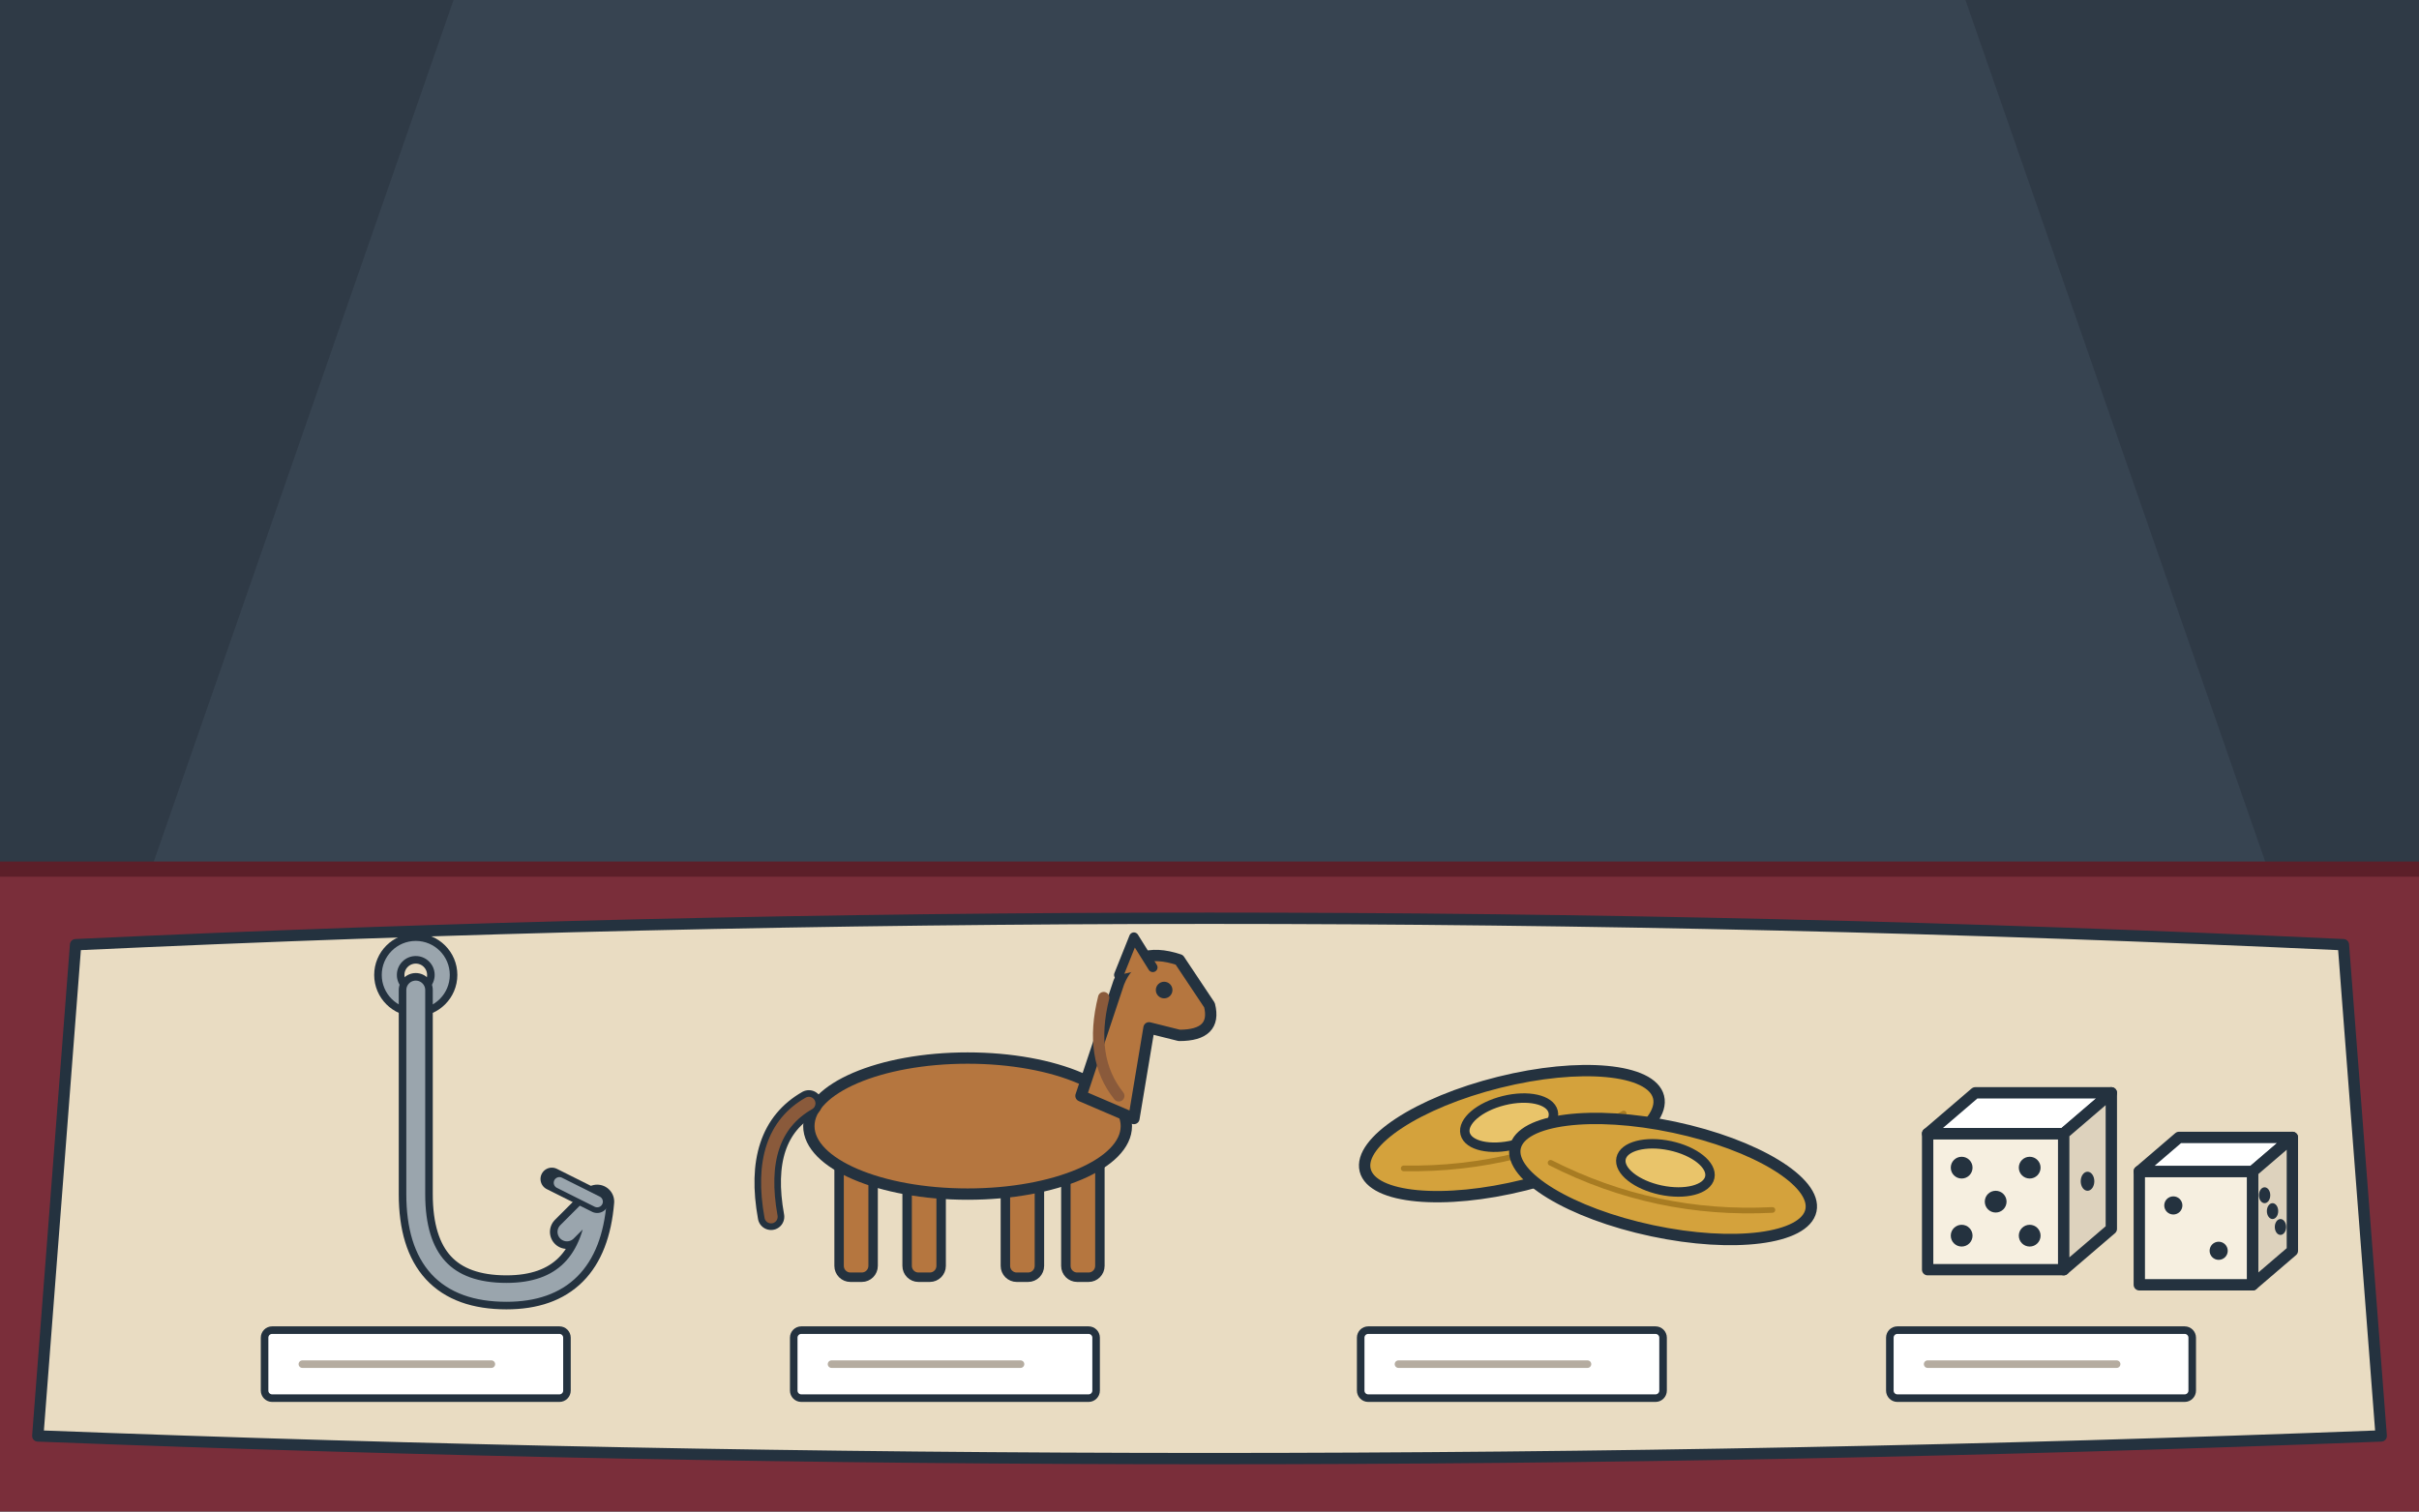
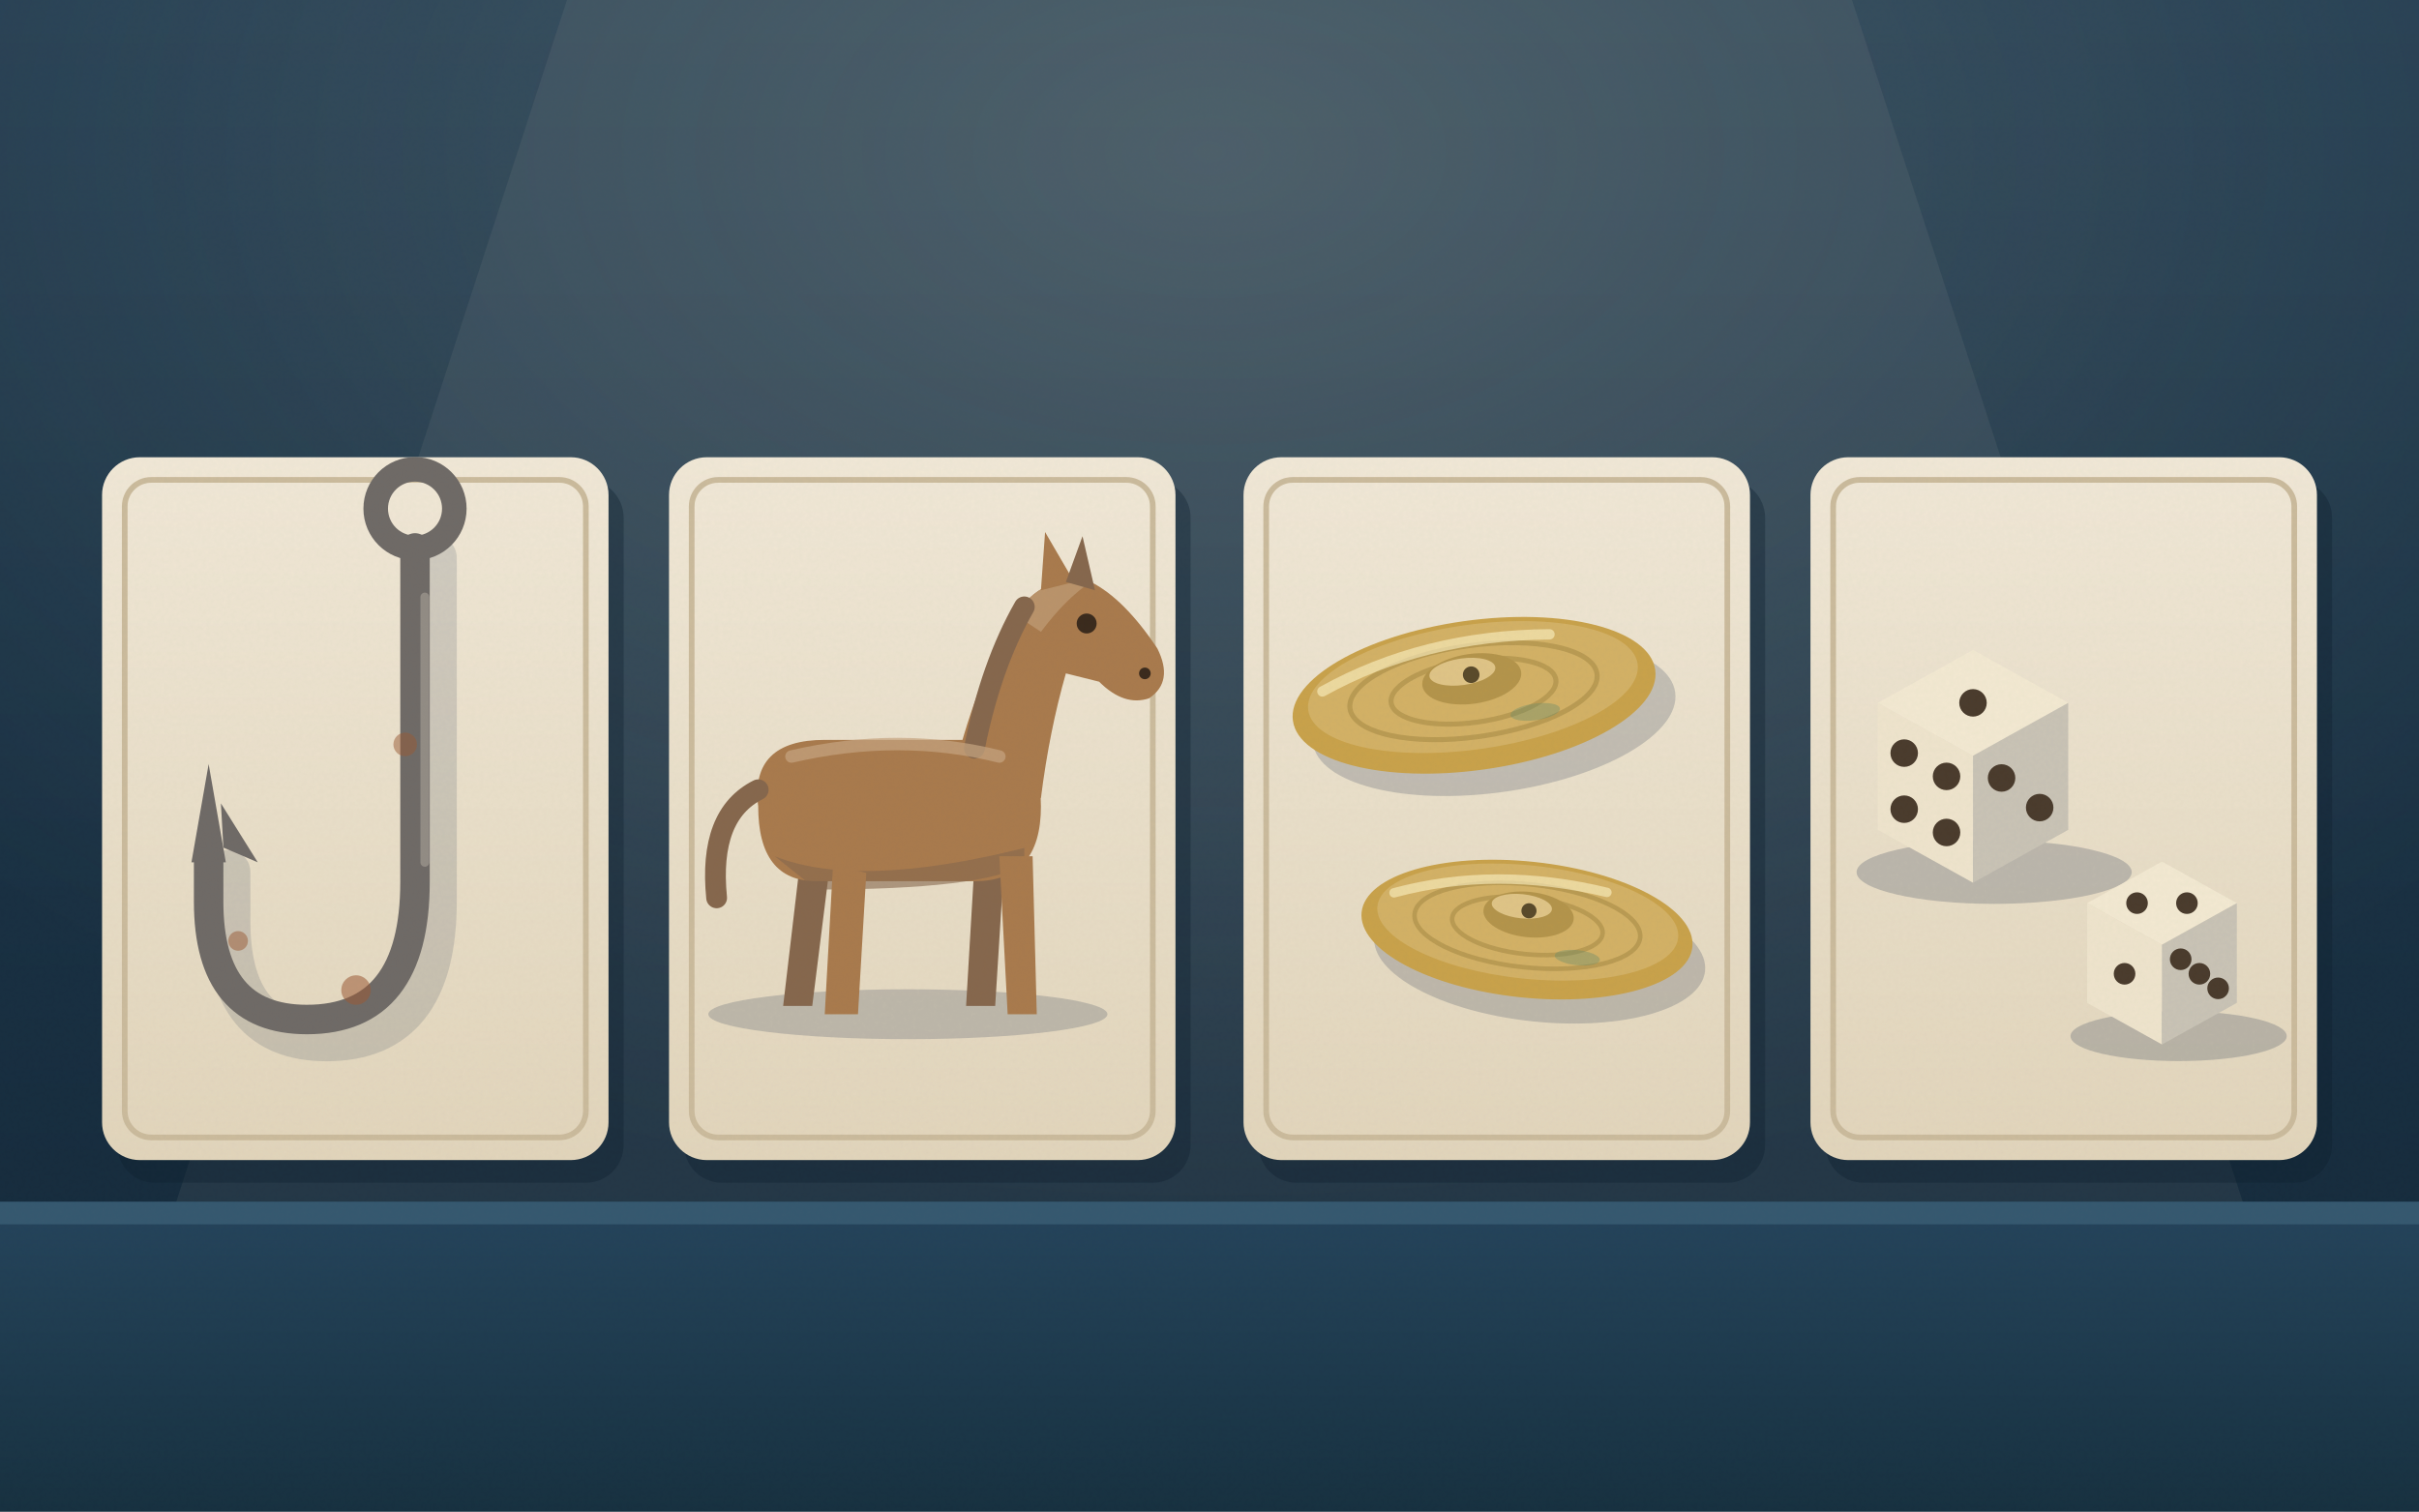
<svg xmlns="http://www.w3.org/2000/svg" viewBox="0 0 640 400" width="640" height="400" role="img">
+   <defs>
+     <filter id="grain" x="0" y="0" width="100%" height="100%">
+       <feTurbulence type="fractalNoise" baseFrequency=".9" numOctaves="2" seed="7" stitchTiles="stitch" />
+       <feColorMatrix values="0 0 0 0 .1  0 0 0 0 .12  0 0 0 0 .16  0 0 0 .55 0" />
+       <feComposite in2="SourceGraphic" operator="in" />
+     </filter>
+     <linearGradient id="lg1" x1="0" y1="0" x2="0" y2="1">
+       <stop offset="0" stop-color="#1f3a4f" />
+       <stop offset="1" stop-color="#132838" />
+     </linearGradient>
+     <radialGradient id="rg2" cx="0.5" cy="0.1" r="0.7">
+       <stop offset="0" stop-color="#fff3d6" stop-opacity="0.16" />
+       <stop offset="1" stop-color="#fff3d6" stop-opacity="0" />
+     </radialGradient>
+     <linearGradient id="lg3" x1="0" y1="0" x2="0" y2="1">
+       <stop offset="0" stop-color="#24435a" />
+       <stop offset="1" stop-color="#16303f" />
+     </linearGradient>
+     <linearGradient id="lg4" x1="0" y1="0" x2="0" y2="1">
+       <stop offset="0" stop-color="#f1e8d6" />
+       <stop offset="1" stop-color="#e2d5bb" />
+     </linearGradient>
+     <linearGradient id="lg5" x1="0" y1="0" x2="0" y2="1">
+       <stop offset="0" stop-color="#f1e8d6" />
+       <stop offset="1" stop-color="#e2d5bb" />
+     </linearGradient>
+     <linearGradient id="lg6" x1="0" y1="0" x2="0" y2="1">
+       <stop offset="0" stop-color="#f1e8d6" />
+       <stop offset="1" stop-color="#e2d5bb" />
+     </linearGradient>
+     <linearGradient id="lg7" x1="0" y1="0" x2="0" y2="1">
+       <stop offset="0" stop-color="#f1e8d6" />
+       <stop offset="1" stop-color="#e2d5bb" />
+     </linearGradient>
+   </defs>
  <g stroke-linejoin="round" stroke-linecap="round">
-     <rect x="0" y="0" width="640" height="400" fill="#2f3a46" />
-     <path d="M120,0 L40,230 L600,230 L520,0 Z" fill="#3b4856" opacity="0.7" />
-     <path d="M0,230 L640,230 L640,400 L0,400 Z" fill="#7a2e3a" />
-     <path d="M0,230 L640,230" fill="none" stroke="#5c1f29" stroke-width="4" />
-     <path d="M20,250 Q320,236 620,250 L630,380 Q320,392 10,380 Z" fill="#e9dcc2" stroke="#24323f" stroke-width="3" />
-     <rect x="70" y="352" width="80" height="18" rx="2" fill="#ffffff" stroke="#24323f" stroke-width="2" />
-     <line x1="80" y1="361" x2="130" y2="361" stroke="#b5aca0" stroke-width="2" />
-     <rect x="210" y="352" width="80" height="18" rx="2" fill="#ffffff" stroke="#24323f" stroke-width="2" />
-     <line x1="220" y1="361" x2="270" y2="361" stroke="#b5aca0" stroke-width="2" />
-     <rect x="360" y="352" width="80" height="18" rx="2" fill="#ffffff" stroke="#24323f" stroke-width="2" />
-     <line x1="370" y1="361" x2="420" y2="361" stroke="#b5aca0" stroke-width="2" />
-     <rect x="500" y="352" width="80" height="18" rx="2" fill="#ffffff" stroke="#24323f" stroke-width="2" />
-     <line x1="510" y1="361" x2="560" y2="361" stroke="#b5aca0" stroke-width="2" />
-     <circle cx="110" cy="258" r="7" fill="none" stroke="#24323f" stroke-width="8" />
-     <circle cx="110" cy="258" r="7" fill="none" stroke="#9aa5ad" stroke-width="4" />
-     <path d="M110,262 L110,316 Q110,342 134,342 Q156,342 158,318 L150,326" fill="none" stroke="#24323f" stroke-width="9" />
-     <path d="M110,262 L110,316 Q110,342 134,342 Q156,342 158,318 L150,326" fill="none" stroke="#9aa5ad" stroke-width="5" />
-     <path d="M158,318 L146,312" fill="none" stroke="#24323f" stroke-width="6" />
-     <path d="M158,318 L148,313" fill="none" stroke="#9aa5ad" stroke-width="3" />
-     <rect x="222" y="300" width="9" height="38" rx="3" fill="#b5763f" stroke="#24323f" stroke-width="2.5" />
-     <rect x="240" y="302" width="9" height="36" rx="3" fill="#b5763f" stroke="#24323f" stroke-width="2.5" />
-     <rect x="266" y="302" width="9" height="36" rx="3" fill="#b5763f" stroke="#24323f" stroke-width="2.5" />
-     <rect x="282" y="300" width="9" height="38" rx="3" fill="#b5763f" stroke="#24323f" stroke-width="2.5" />
-     <ellipse cx="256" cy="298" rx="42" ry="18" fill="#b5763f" stroke="#24323f" stroke-width="3" />
-     <path d="M286,290 L296,260 Q300,250 312,254 L320,266 Q322,274 312,274 L304,272 L300,296 Z" fill="#b5763f" stroke="#24323f" stroke-width="3" />
-     <path d="M214,292 Q200,300 204,322" fill="none" stroke="#24323f" stroke-width="7" />
-     <path d="M214,292 Q200,300 204,322" fill="none" stroke="#8a5a3b" stroke-width="3.5" />
-     <path d="M296,258 L300,248 L305,256" fill="#b5763f" stroke="#24323f" stroke-width="2.5" />
-     <circle cx="308" cy="262" r="2.2" fill="#24323f" />
-     <path d="M292,264 Q288,280 296,290" fill="none" stroke="#8a5a3b" stroke-width="3" />
-     <g transform="translate(400 300) rotate(-14)">
-       <ellipse cx="0" cy="0" rx="40" ry="14" fill="#d4a23c" stroke="#24323f" stroke-width="3" />
-       <ellipse cx="0" cy="-3" rx="12" ry="6" fill="#e9c46a" stroke="#24323f" stroke-width="2.5" />
-       <path d="M-30,2 Q0,10 30,2" fill="none" stroke="#a87c22" stroke-width="1.5" />
+     <rect x="0" y="0" width="640" height="400" fill="url(#lg1)" />
+     <polygon points="150,0 490,0 620,400 20,400" fill="#fff3d6" opacity=".06" />
+     <rect x="0" y="0" width="640" height="400" fill="url(#rg2)" />
+     <rect x="0" y="322" width="640" height="78" fill="url(#lg3)" />
+     <rect x="0" y="318" width="640" height="6" fill="#35586f" />
+     <g>
+       <rect x="31" y="127" width="134" height="186" fill="#0b1c2c" rx="10" opacity=".35" />
+       <rect x="27" y="121" width="134" height="186" fill="url(#lg4)" rx="10" />
+       <rect x="33" y="127" width="122" height="174" fill="none" rx="7" stroke="#cbbb9c" stroke-width="1.5" />
    </g>
-     <g transform="translate(440 312) rotate(12)">
-       <ellipse cx="0" cy="0" rx="40" ry="14" fill="#d4a23c" stroke="#24323f" stroke-width="3" />
-       <ellipse cx="0" cy="-3" rx="12" ry="6" fill="#e9c46a" stroke="#24323f" stroke-width="2.5" />
-       <path d="M-30,2 Q0,10 30,2" fill="none" stroke="#a87c22" stroke-width="1.5" />
+     <g>
+       <rect x="181" y="127" width="134" height="186" fill="#0b1c2c" rx="10" opacity=".35" />
+       <rect x="177" y="121" width="134" height="186" fill="url(#lg5)" rx="10" />
+       <rect x="183" y="127" width="122" height="174" fill="none" rx="7" stroke="#cbbb9c" stroke-width="1.5" />
    </g>
-     <path d="M510,300 L546,300 L546,336 L510,336 Z" fill="#f6efe0" stroke="#24323f" stroke-width="3" />
-     <path d="M510,300 L522.6,289.2 L558.6,289.2 L546,300 Z" fill="#ffffff" stroke="#24323f" stroke-width="3" />
-     <path d="M546,300 L558.6,289.2 L558.6,325.2 L546,336 Z" fill="#ddd2bd" stroke="#24323f" stroke-width="3" />
-     <circle cx="519.0" cy="309.0" r="2.88" fill="#24323f" />
-     <circle cx="537.0" cy="309.0" r="2.88" fill="#24323f" />
-     <circle cx="528.0" cy="318.0" r="2.88" fill="#24323f" />
-     <circle cx="519.0" cy="327.0" r="2.88" fill="#24323f" />
-     <circle cx="537.0" cy="327.0" r="2.88" fill="#24323f" />
-     <ellipse cx="552.3" cy="312.6" rx="1.8" ry="2.52" fill="#24323f" />
-     <path d="M566,310 L596,310 L596,340 L566,340 Z" fill="#f6efe0" stroke="#24323f" stroke-width="3" />
-     <path d="M566,310 L576.5,301.0 L606.5,301.0 L596,310 Z" fill="#ffffff" stroke="#24323f" stroke-width="3" />
-     <path d="M596,310 L606.5,301.0 L606.5,331.0 L596,340 Z" fill="#ddd2bd" stroke="#24323f" stroke-width="3" />
-     <circle cx="575.0" cy="319.0" r="2.4" fill="#24323f" />
-     <circle cx="587.0" cy="331.0" r="2.4" fill="#24323f" />
-     <ellipse cx="599.15" cy="316.3" rx="1.5" ry="2.1" fill="#24323f" />
-     <ellipse cx="603.35" cy="324.7" rx="1.5" ry="2.1" fill="#24323f" />
-     <ellipse cx="601.25" cy="320.5" rx="1.5" ry="2.1" fill="#24323f" />
+     <g>
+       <rect x="333" y="127" width="134" height="186" fill="#0b1c2c" rx="10" opacity=".35" />
+       <rect x="329" y="121" width="134" height="186" fill="url(#lg6)" rx="10" />
+       <rect x="335" y="127" width="122" height="174" fill="none" rx="7" stroke="#cbbb9c" stroke-width="1.5" />
+     </g>
+     <g>
+       <rect x="483" y="127" width="134" height="186" fill="#0b1c2c" rx="10" opacity=".35" />
+       <rect x="479" y="121" width="134" height="186" fill="url(#lg7)" rx="10" />
+       <rect x="485" y="127" width="122" height="174" fill="none" rx="7" stroke="#cbbb9c" stroke-width="1.5" />
+     </g>
+     <g transform="translate(102 210) scale(1.3)">
+       <g transform="translate(0 0)">
+         <path d="M6 -52 L6 18 Q6 46 -16 46 Q-36 46 -36 22 L-36 12" fill="none" stroke="#1c2f4a" stroke-width="9" stroke-linecap="round" stroke-linejoin="round" opacity=".15" transform="translate(4 4)" />
+         <circle cx="6" cy="-58" r="8" fill="none" stroke="#6f6a66" stroke-width="5" />
+         <path d="M6 -50 L6 18 Q6 46 -16 46 Q-36 46 -36 22 L-36 14" fill="none" stroke="#6f6a66" stroke-width="6" stroke-linecap="round" stroke-linejoin="round" />
+         <polygon points="-39.5,14 -36,-6 -32.5,14" fill="#6f6a66" />
+         <polygon points="-33.5,2 -26,14 -33,11" fill="#6f6a66" />
+         <path d="M8 -40 L8 14" fill="none" stroke="#a19a92" stroke-width="1.8" stroke-linecap="round" stroke-linejoin="round" opacity=".7" />
+         <circle cx="-6" cy="40" r="3" fill="#9a5a34" opacity=".55" />
+         <circle cx="4" cy="-10" r="2.4" fill="#9a5a34" opacity=".5" />
+         <circle cx="-30" cy="30" r="2" fill="#9a5a34" opacity=".5" />
+       </g>
+     </g>
+     <g transform="translate(238 220) scale(1.1)">
+       <g transform="translate(0 0)">
+         <ellipse cx="2" cy="44" rx="48" ry="6" fill="#1c2f4a" opacity=".2" />
+         <path d="M-24 8 L-28 42 L-21 42 L-17 10Z" fill="#86674c" />
+         <path d="M18 8 L16 42 L23 42 L25 10Z" fill="#86674c" />
+         <path d="M-34 -6 Q-36 -22 -18 -22 L20 -22 Q34 -22 34 -6 Q34 12 18 12 L-20 12 Q-34 12 -34 -6Z" fill="#a97a4c" />
+         <path d="M-30 6 Q-10 14 30 4 L30 8 Q20 14 -20 14Z" fill="#86674c" opacity=".6" />
+         <path d="M14 -18 Q20 -40 28 -52 Q34 -62 46 -60 Q54 -56 62 -44 Q66 -36 60 -32 Q54 -30 48 -36 L40 -38 Q36 -24 34 -8Z" fill="#a97a4c" />
+         <path d="M28 -52 Q34 -62 46 -60 Q40 -56 34 -48Z" fill="#ba936a" />
+         <polygon points="34,-58 35,-72 42,-60" fill="#a97a4c" />
+         <polygon points="40,-60 44,-71 47,-58" fill="#86674c" />
+         <circle cx="45" cy="-50" r="2.4" fill="#3a2a1c" />
+         <circle cx="59" cy="-38" r="1.4" fill="#3a2a1c" />
+         <path d="M30 -54 Q22 -40 18 -20" fill="none" stroke="#86674c" stroke-width="5" stroke-linecap="round" stroke-linejoin="round" />
+         <path d="M-16 8 L-18 44 L-10 44 L-8 10Z" fill="#a97a4c" />
+         <path d="M24 6 L26 44 L33 44 L32 6Z" fill="#a97a4c" />
+         <path d="M-34 -10 Q-46 -4 -44 16" fill="none" stroke="#86674c" stroke-width="5" stroke-linecap="round" stroke-linejoin="round" />
+         <path d="M-26 -18 Q0 -24 24 -18" fill="none" stroke="#c7a580" stroke-width="3" opacity=".7" />
+       </g>
+     </g>
+     <g transform="translate(390 184) rotate(-8) scale(1.1)">
+       <ellipse cx="4" cy="6" rx="44" ry="18" fill="#1c2f4a" opacity=".2" />
+       <ellipse cx="0" cy="0" rx="44" ry="18" fill="#c9a24a" />
+       <ellipse cx="0" cy="-2" rx="40" ry="15" fill="#d3b165" />
+       <ellipse cx="0" cy="-1" rx="30" ry="11" fill="none" stroke="#af914a" stroke-width="1.2" opacity=".7" />
+       <ellipse cx="0" cy="-1" rx="20" ry="7.5" fill="none" stroke="#af914a" stroke-width="1.2" opacity=".7" />
+       <ellipse cx="0" cy="-4" rx="12" ry="6" fill="#b4944a" />
+       <ellipse cx="-2" cy="-6" rx="8" ry="3.2" fill="#dfc486" />
+       <circle cx="0" cy="-5" r="2" fill="#5a4a2a" />
+       <path d="M-36 -6 Q-10 -16 20 -12" fill="none" stroke="#fff3c4" stroke-width="2.5" opacity=".6" />
+       <ellipse cx="14" cy="6" rx="6" ry="2" fill="#5e8a6a" opacity=".35" />
+     </g>
+     <g transform="translate(404 246) rotate(6) scale(1)">
+       <ellipse cx="4" cy="6" rx="44" ry="18" fill="#1c2f4a" opacity=".2" />
+       <ellipse cx="0" cy="0" rx="44" ry="18" fill="#c9a24a" />
+       <ellipse cx="0" cy="-2" rx="40" ry="15" fill="#d3b165" />
+       <ellipse cx="0" cy="-1" rx="30" ry="11" fill="none" stroke="#af914a" stroke-width="1.2" opacity=".7" />
+       <ellipse cx="0" cy="-1" rx="20" ry="7.5" fill="none" stroke="#af914a" stroke-width="1.2" opacity=".7" />
+       <ellipse cx="0" cy="-4" rx="12" ry="6" fill="#b4944a" />
+       <ellipse cx="-2" cy="-6" rx="8" ry="3.2" fill="#dfc486" />
+       <circle cx="0" cy="-5" r="2" fill="#5a4a2a" />
+       <path d="M-36 -6 Q-10 -16 20 -12" fill="none" stroke="#fff3c4" stroke-width="2.5" opacity=".6" />
+       <ellipse cx="14" cy="6" rx="6" ry="2" fill="#5e8a6a" opacity=".35" />
+     </g>
+     <g transform="translate(522 200) scale(1.4)">
+       <ellipse cx="4" cy="22" rx="26" ry="6" fill="#1c2f4a" opacity=".22" />
+       <polygon points="-18,-10 0,-20 18,-10 0,0" fill="#f3e9d1" />
+       <polygon points="-18,-10 0,0 0,24 -18,14" fill="#efe4cc" />
+       <polygon points="0,0 18,-10 18,14 0,24" fill="#c9c3b5" />
+       <circle cx="0" cy="-10" r="2.6" fill="#4a3b2c" />
+       <circle cx="-13" cy="-0.5" r="2.6" fill="#4a3b2c" />
+       <circle cx="-5" cy="3.9" r="2.6" fill="#4a3b2c" />
+       <circle cx="-13" cy="10.1" r="2.6" fill="#4a3b2c" />
+       <circle cx="-5" cy="14.5" r="2.6" fill="#4a3b2c" />
+       <circle cx="5.4" cy="4.2" r="2.6" fill="#4a3b2c" />
+       <circle cx="12.6" cy="9.8" r="2.6" fill="#4a3b2c" />
+     </g>
+     <g transform="translate(572 250) scale(1.1)">
+       <ellipse cx="4" cy="22" rx="26" ry="6" fill="#1c2f4a" opacity=".22" />
+       <polygon points="-18,-10 0,-20 18,-10 0,0" fill="#f3e9d1" />
+       <polygon points="-18,-10 0,0 0,24 -18,14" fill="#efe4cc" />
+       <polygon points="0,0 18,-10 18,14 0,24" fill="#c9c3b5" />
+       <circle cx="-6" cy="-10" r="2.6" fill="#4a3b2c" />
+       <circle cx="6" cy="-10" r="2.6" fill="#4a3b2c" />
+       <circle cx="-9" cy="7" r="2.6" fill="#4a3b2c" />
+       <circle cx="4.5" cy="3.5" r="2.6" fill="#4a3b2c" />
+       <circle cx="9" cy="7" r="2.6" fill="#4a3b2c" />
+       <circle cx="13.5" cy="10.5" r="2.6" fill="#4a3b2c" />
+     </g>
  </g>
+   <rect width="640" height="400" filter="url(#grain)" opacity=".07" />
</svg>
